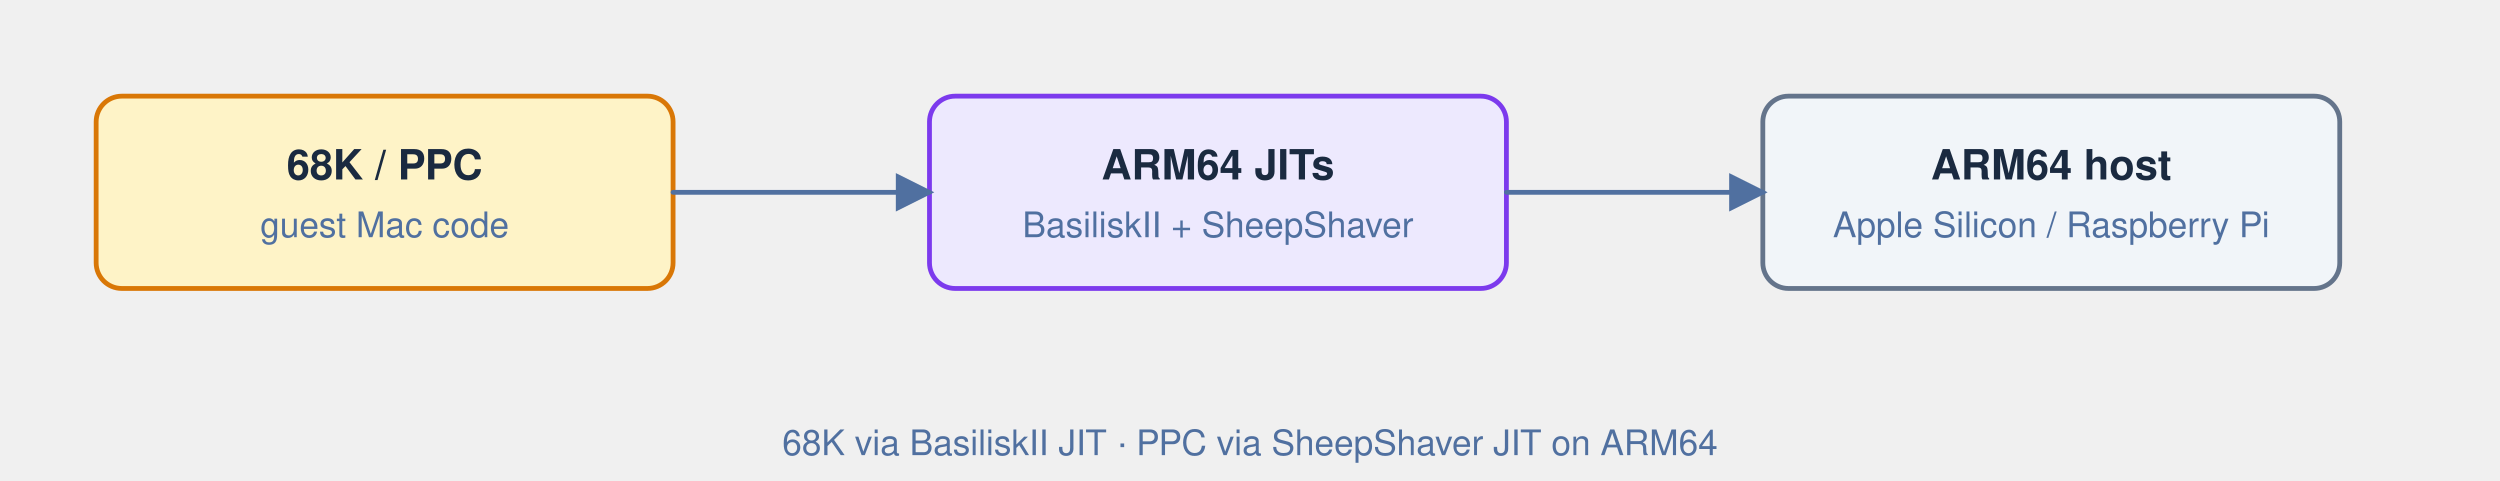
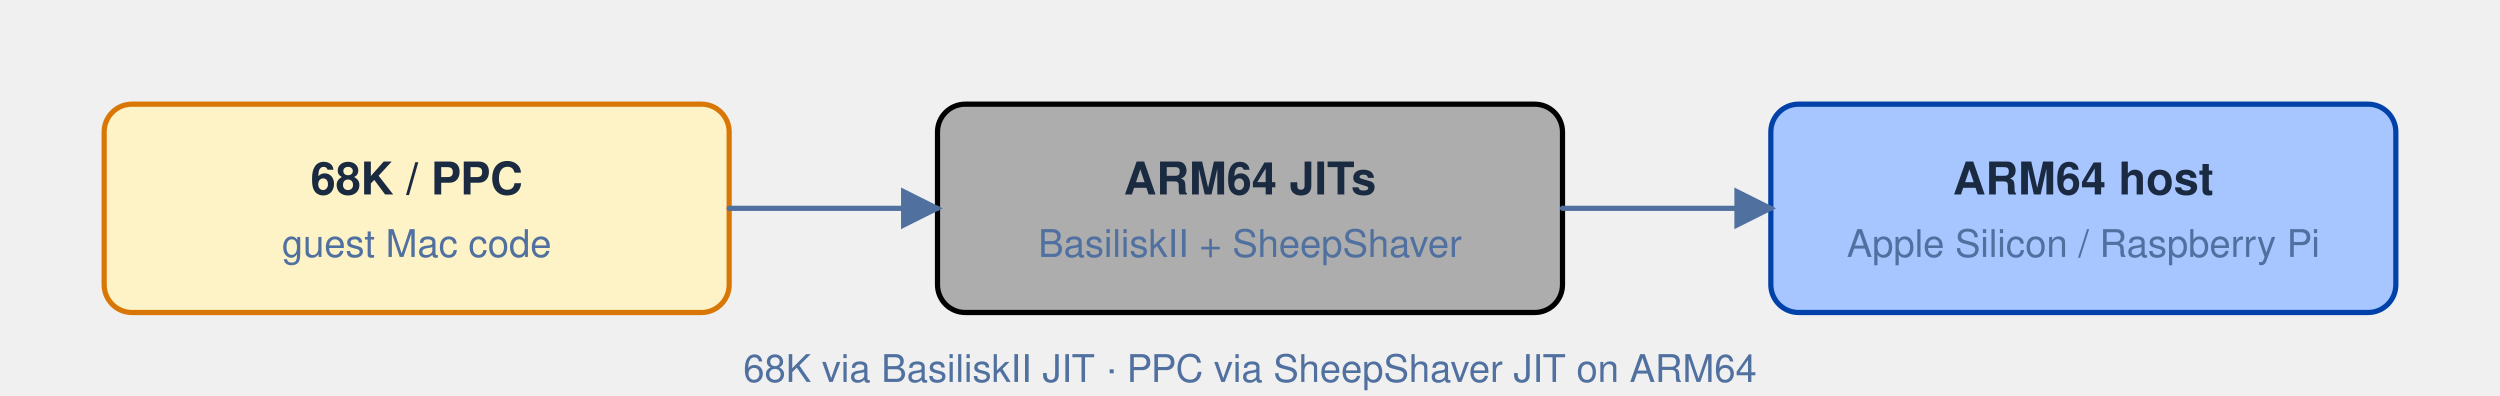
- <svg xmlns="http://www.w3.org/2000/svg" viewBox="0 0 780 150">
+ <svg xmlns="http://www.w3.org/2000/svg" viewBox="0 0 720 114">
  <style>
    /* Default: light mode (for rsvg-convert and non-media-query agents) */
    .bg { fill: transparent; }
-     .box { fill: #ffffff; stroke: #c8d0e0; stroke-width: 1.5; }
+     .box { fill: #ffffff; stroke: #707070; stroke-width: 1.5; }
    .box-accent { fill: #dbeafe; stroke: #3b82f6; stroke-width: 1.5; }
-     .box-green { fill: #d1fae5; stroke: #059669; stroke-width: 1.5; }
+     .box-green { fill: #74a7ff; stroke: #012f7b; stroke-width: 1.5; }
    .box-warm { fill: #fef3c7; stroke: #d97706; stroke-width: 1.5; }
-     .box-purple { fill: #ede9fe; stroke: #7c3aed; stroke-width: 1.5; }
-     .box-teal { fill: #ccfbf1; stroke: #0d9488; stroke-width: 1.5; }
-     .box-slate { fill: #f1f5f9; stroke: #64748b; stroke-width: 1.5; }
-     .box-indigo { fill: #e0e7ff; stroke: #4f46e5; stroke-width: 1.5; }
-     .box-rose { fill: #ffe4e6; stroke: #e11d48; stroke-width: 1.5; }
+     .box-purple { fill: #adadad; stroke: #000000; stroke-width: 1.5; }
+     .box-teal { fill: #ebebeb; stroke: #474747; stroke-width: 1.5; }
+     .box-slate { fill: #a7c6ff; stroke: #0042a9; stroke-width: 1.5; }
+     .box-indigo { fill: #dfeed4; stroke: #4e7a27; stroke-width: 1.5; }
+     .box-rose { fill: #dfeed4; stroke: #76bb40; stroke-width: 1.5; }
    .box-orange { fill: #ffedd5; stroke: #ea580c; stroke-width: 1.5; }
-     .box-cyan { fill: #cffafe; stroke: #0891b2; stroke-width: 1.5; }
+     .box-cyan { fill: #d9c9fe; stroke: #5e30eb; stroke-width: 1.5; }
    .label { fill: #1a2a40; }
    .sub { fill: #5070a0; }
    text { font-family: -apple-system, "Segoe UI", Helvetica, sans-serif; }
    .label { font-size: 13px; font-weight: 600; }
    .sub { font-size: 11px; }
    @media (prefers-color-scheme: dark) {
      .bg { fill: transparent; }
-       .box { fill: #1a1e2a; stroke: #2a3040; }
+       .box { fill: #1a1e2a; stroke: #505050; }
      .box-accent { fill: #0d1e38; stroke: #2b5cb0; }
-       .box-green { fill: #0d2220; stroke: #207060; }
+       .box-green { fill: #0a1a3a; stroke: #4a80d0; }
      .box-warm { fill: #221a10; stroke: #a06020; }
-       .box-purple { fill: #1a0d28; stroke: #7030a0; }
-       .box-teal { fill: #0d2228; stroke: #1a8a7a; }
-       .box-slate { fill: #1e293b; stroke: #475569; }
-       .box-indigo { fill: #1e1b4b; stroke: #6366f1; }
-       .box-rose { fill: #2a0a12; stroke: #f43f5e; }
+       .box-purple { fill: #222222; stroke: #666666; }
+       .box-teal { fill: #1e1e1e; stroke: #666666; }
+       .box-slate { fill: #0d1a38; stroke: #4a7ad0; }
+       .box-indigo { fill: #1a2810; stroke: #5a8a30; }
+       .box-rose { fill: #1a2810; stroke: #5aaa30; }
      .box-orange { fill: #2a1a08; stroke: #f97316; }
-       .box-cyan { fill: #082f3a; stroke: #06b6d4; }
+       .box-cyan { fill: #1a1030; stroke: #7040d0; }
      .label { fill: #d0daf0; }
      .sub { fill: #5070a0; }
    }
  </style>
  <defs>
    <marker id="ah" markerWidth="8" markerHeight="8" refX="7" refY="4" orient="auto">
      <path d="M0,0 L8,4 L0,8z" fill="#5070a0" stroke="none" />
    </marker>
    <marker id="ahs" markerWidth="8" markerHeight="8" refX="7" refY="4" orient="auto">
      <path d="M0,0 L8,4 L0,8z" fill="#3b82f6" stroke="none" />
    </marker>
  </defs>
-   <rect width="780" height="150" class="bg" rx="8" />
+   <rect width="720" height="114" class="bg" rx="8" />
  <rect x="30" y="30" width="180" height="60" rx="8" class="box-warm" />
  <text x="120" y="56" text-anchor="middle" class="label">68K / PPC</text>
  <text x="120" y="74" text-anchor="middle" class="sub">guest Mac code</text>
-   <rect x="290" y="30" width="180" height="60" rx="8" class="box-purple" />
-   <text x="380" y="56" text-anchor="middle" class="label">ARM64 JITs</text>
-   <text x="380" y="74" text-anchor="middle" class="sub">BasiliskII + SheepShaver</text>
-   <rect x="550" y="30" width="180" height="60" rx="8" class="box-slate" />
-   <text x="640" y="56" text-anchor="middle" class="label">ARM64 host</text>
-   <text x="640" y="74" text-anchor="middle" class="sub">Apple Silicon / Raspberry Pi</text>
-   <path d="M210,60 L290,60" fill="none" stroke="#5070a0" stroke-width="1.5" stroke-linecap="round" marker-end="url(#ah)" />
-   <path d="M470,60 L550,60" fill="none" stroke="#5070a0" stroke-width="1.5" stroke-linecap="round" marker-end="url(#ah)" />
-   <text x="390" y="142" text-anchor="middle" class="sub">68K via BasiliskII JIT · PPC via SheepShaver JIT on ARM64</text>
+   <rect x="270" y="30" width="180" height="60" rx="8" class="box-purple" />
+   <text x="360" y="56" text-anchor="middle" class="label">ARM64 JITs</text>
+   <text x="360" y="74" text-anchor="middle" class="sub">BasiliskII + SheepShaver</text>
+   <rect x="510" y="30" width="180" height="60" rx="8" class="box-slate" />
+   <text x="600" y="56" text-anchor="middle" class="label">ARM64 host</text>
+   <text x="600" y="74" text-anchor="middle" class="sub">Apple Silicon / Raspberry Pi</text>
+   <path d="M210,60 L270,60" fill="none" stroke="#5070a0" stroke-width="1.5" stroke-linecap="round" marker-end="url(#ah)" />
+   <path d="M450,60 L510,60" fill="none" stroke="#5070a0" stroke-width="1.5" stroke-linecap="round" marker-end="url(#ah)" />
+   <text x="360" y="110" text-anchor="middle" class="sub">68K via BasiliskII JIT · PPC via SheepShaver JIT on ARM64</text>
</svg>
